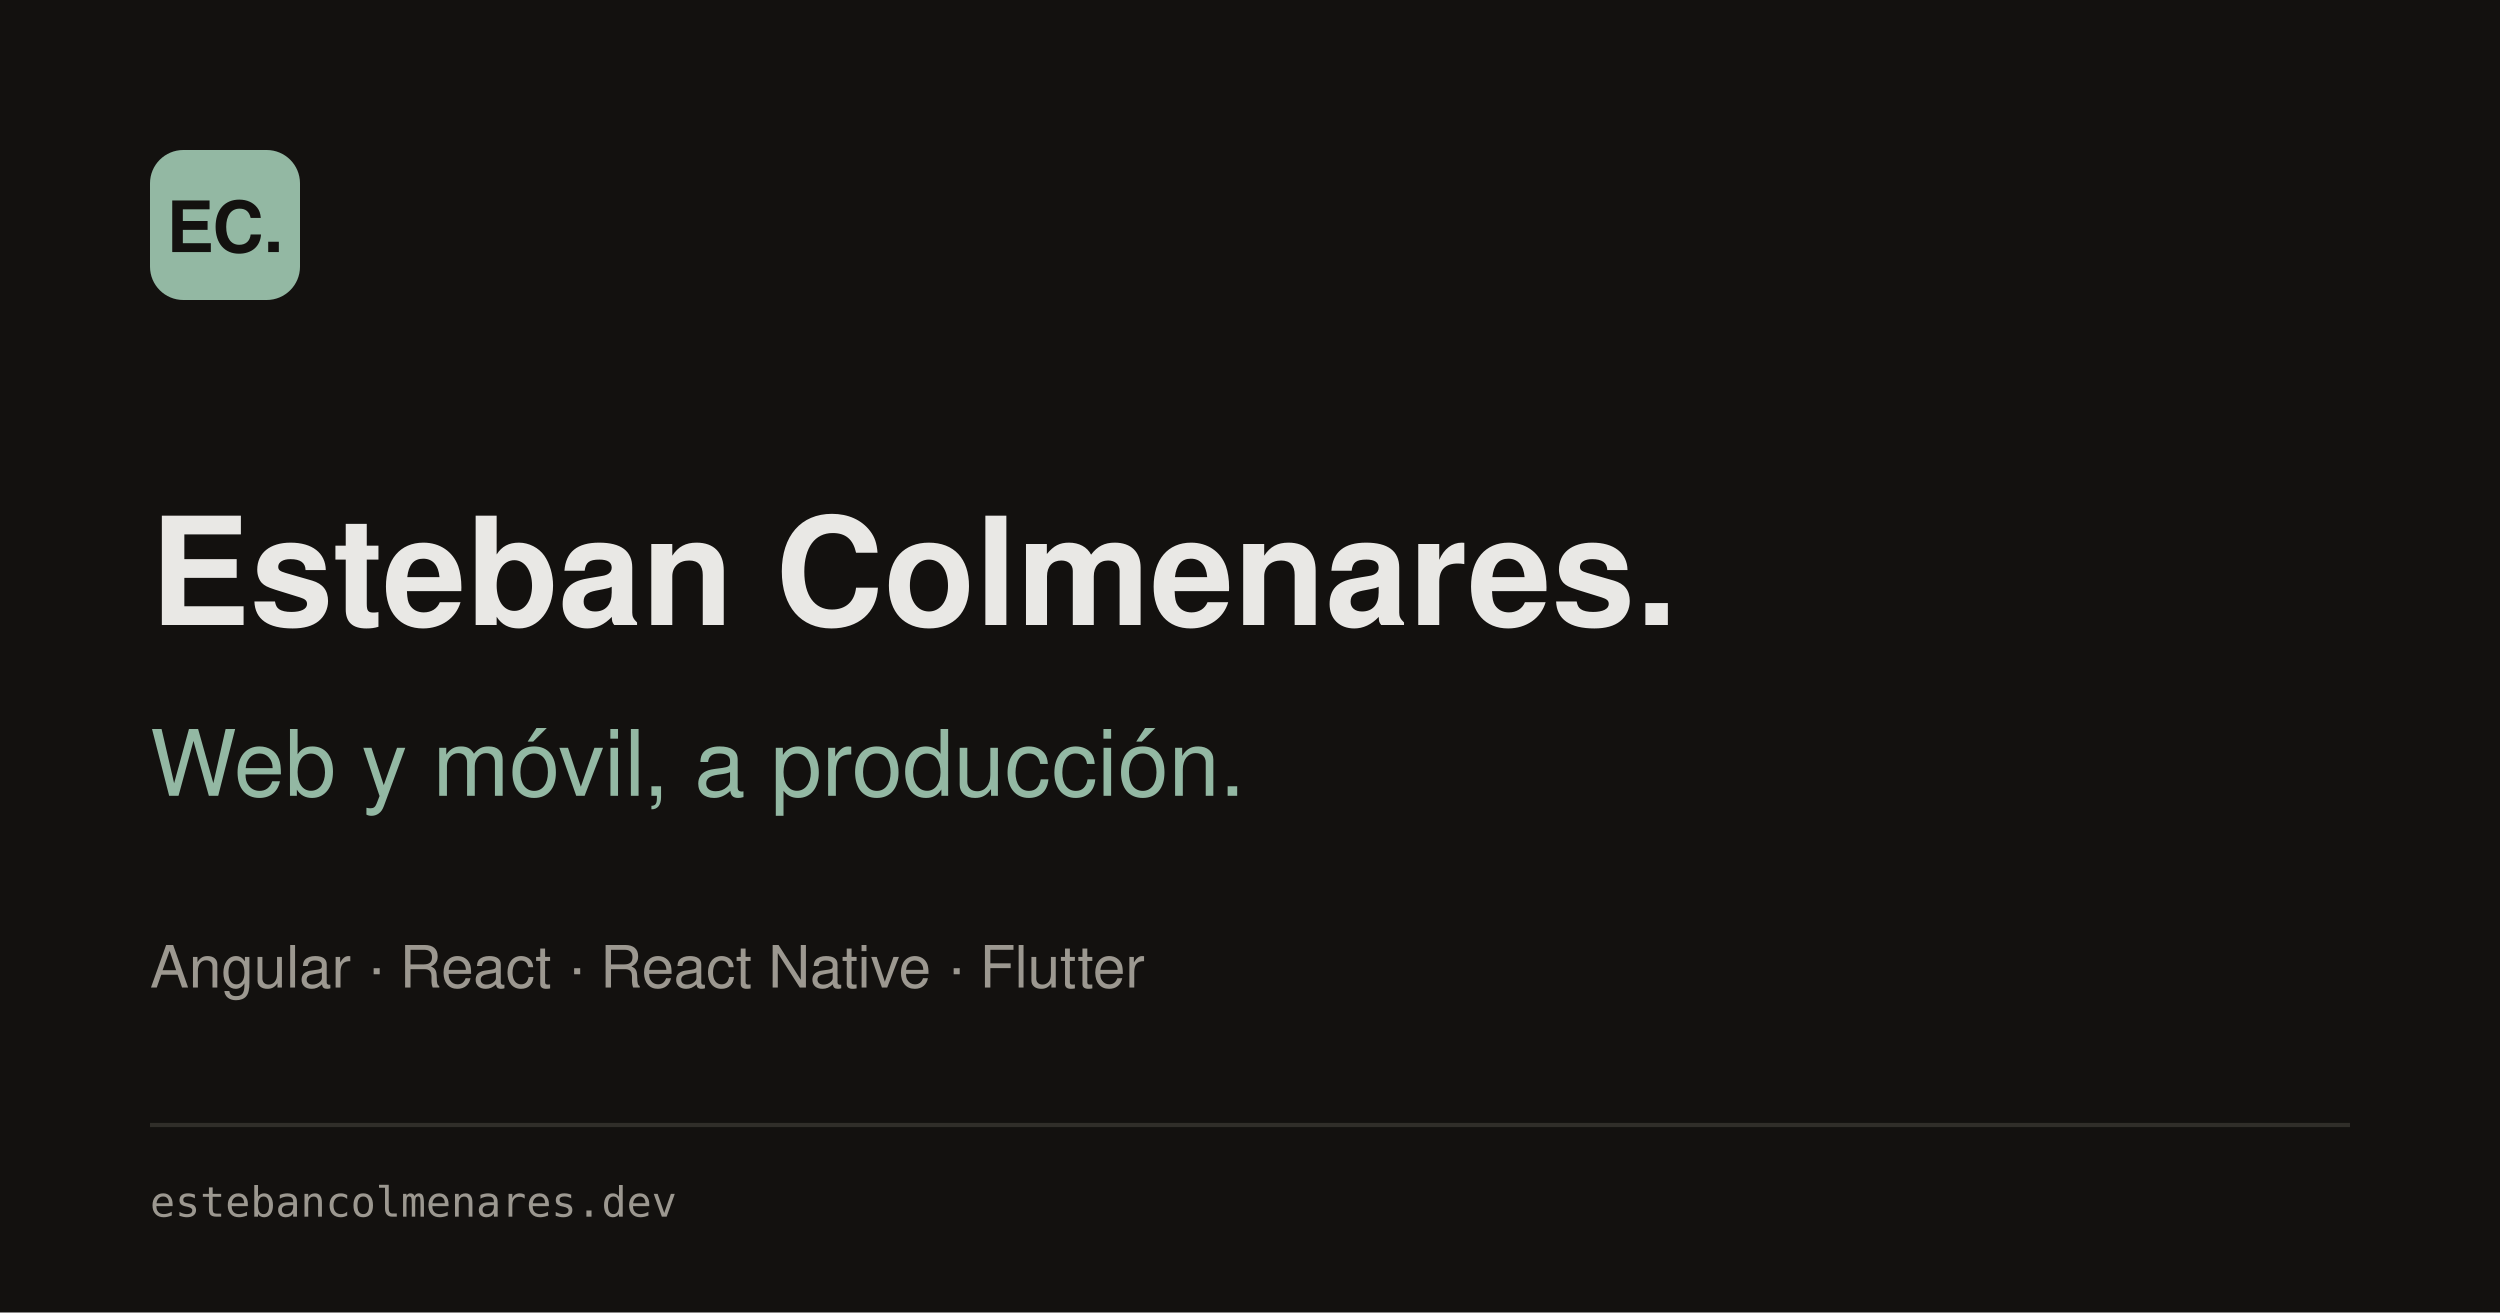
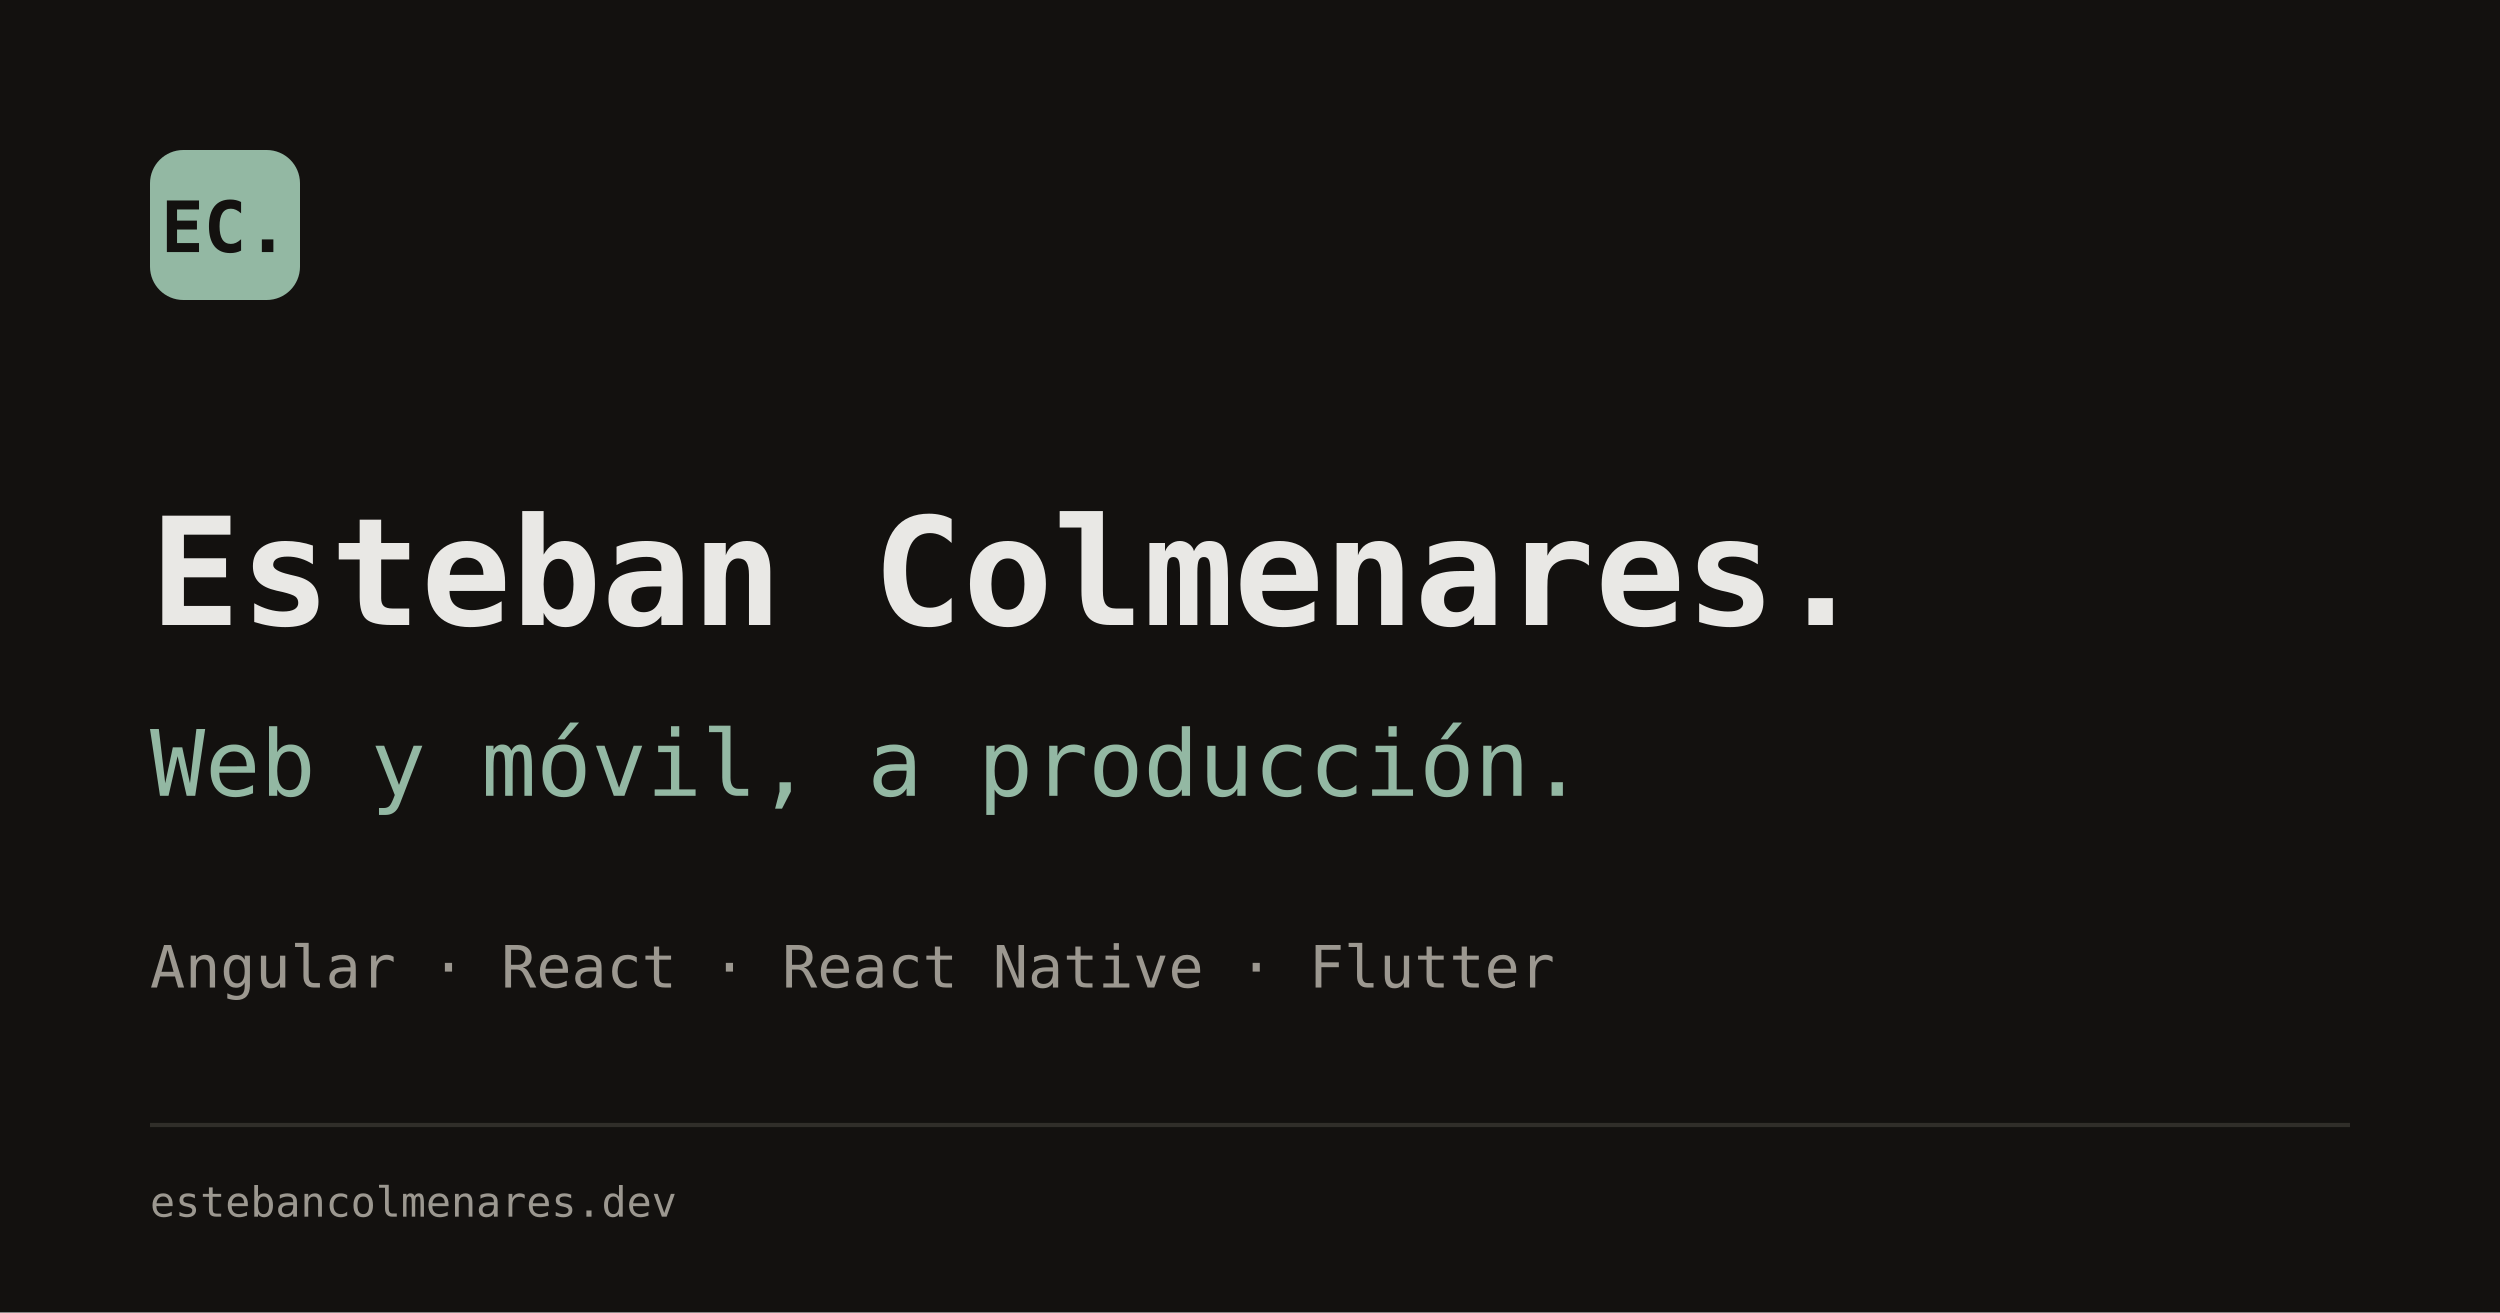
<svg xmlns="http://www.w3.org/2000/svg" width="1200" height="630" viewBox="0 0 1200 630">
  <rect width="1200" height="630" fill="#13110f" />
  <rect x="72" y="72" width="72" height="72" rx="16" fill="#93b8a3" />
-   <text x="108" y="121" text-anchor="middle" font-family="Segoe UI, Helvetica, Arial, sans-serif" font-size="34" font-weight="700" fill="#13110f">EC.</text>
-   <text x="72" y="300" font-family="Segoe UI, Helvetica, Arial, sans-serif" font-size="72" font-weight="700" fill="#e9e8e5">Esteban Colmenares.</text>
-   <text x="72" y="382" font-family="Segoe UI, Helvetica, Arial, sans-serif" font-size="44" font-weight="500" fill="#93b8a3">Web y móvil, a producción.</text>
-   <text x="72" y="474" font-family="Segoe UI, Helvetica, Arial, sans-serif" font-size="28" fill="#9c9890">Angular · React · React Native · Flutter</text>
+   <text x="108" y="121" text-anchor="middle" font-family="'JetBrains Mono', ui-monospace, monospace" font-size="34" font-weight="700" fill="#13110f">EC.</text>
+   <text x="72" y="300" font-family="'JetBrains Mono', ui-monospace, monospace" font-size="72" font-weight="700" fill="#e9e8e5">Esteban Colmenares.</text>
+   <text x="72" y="382" font-family="'JetBrains Mono', ui-monospace, monospace" font-size="44" font-weight="500" fill="#93b8a3">Web y móvil, a producción.</text>
+   <text x="72" y="474" font-family="'JetBrains Mono', ui-monospace, monospace" font-size="28" fill="#9c9890">Angular · React · React Native · Flutter</text>
  <line x1="72" y1="540" x2="1128" y2="540" stroke="#302e29" stroke-width="2" />
  <text x="72" y="584" font-family="ui-monospace, Consolas, monospace" font-size="20" fill="#9c9890">estebancolmenares.dev</text>
</svg>
